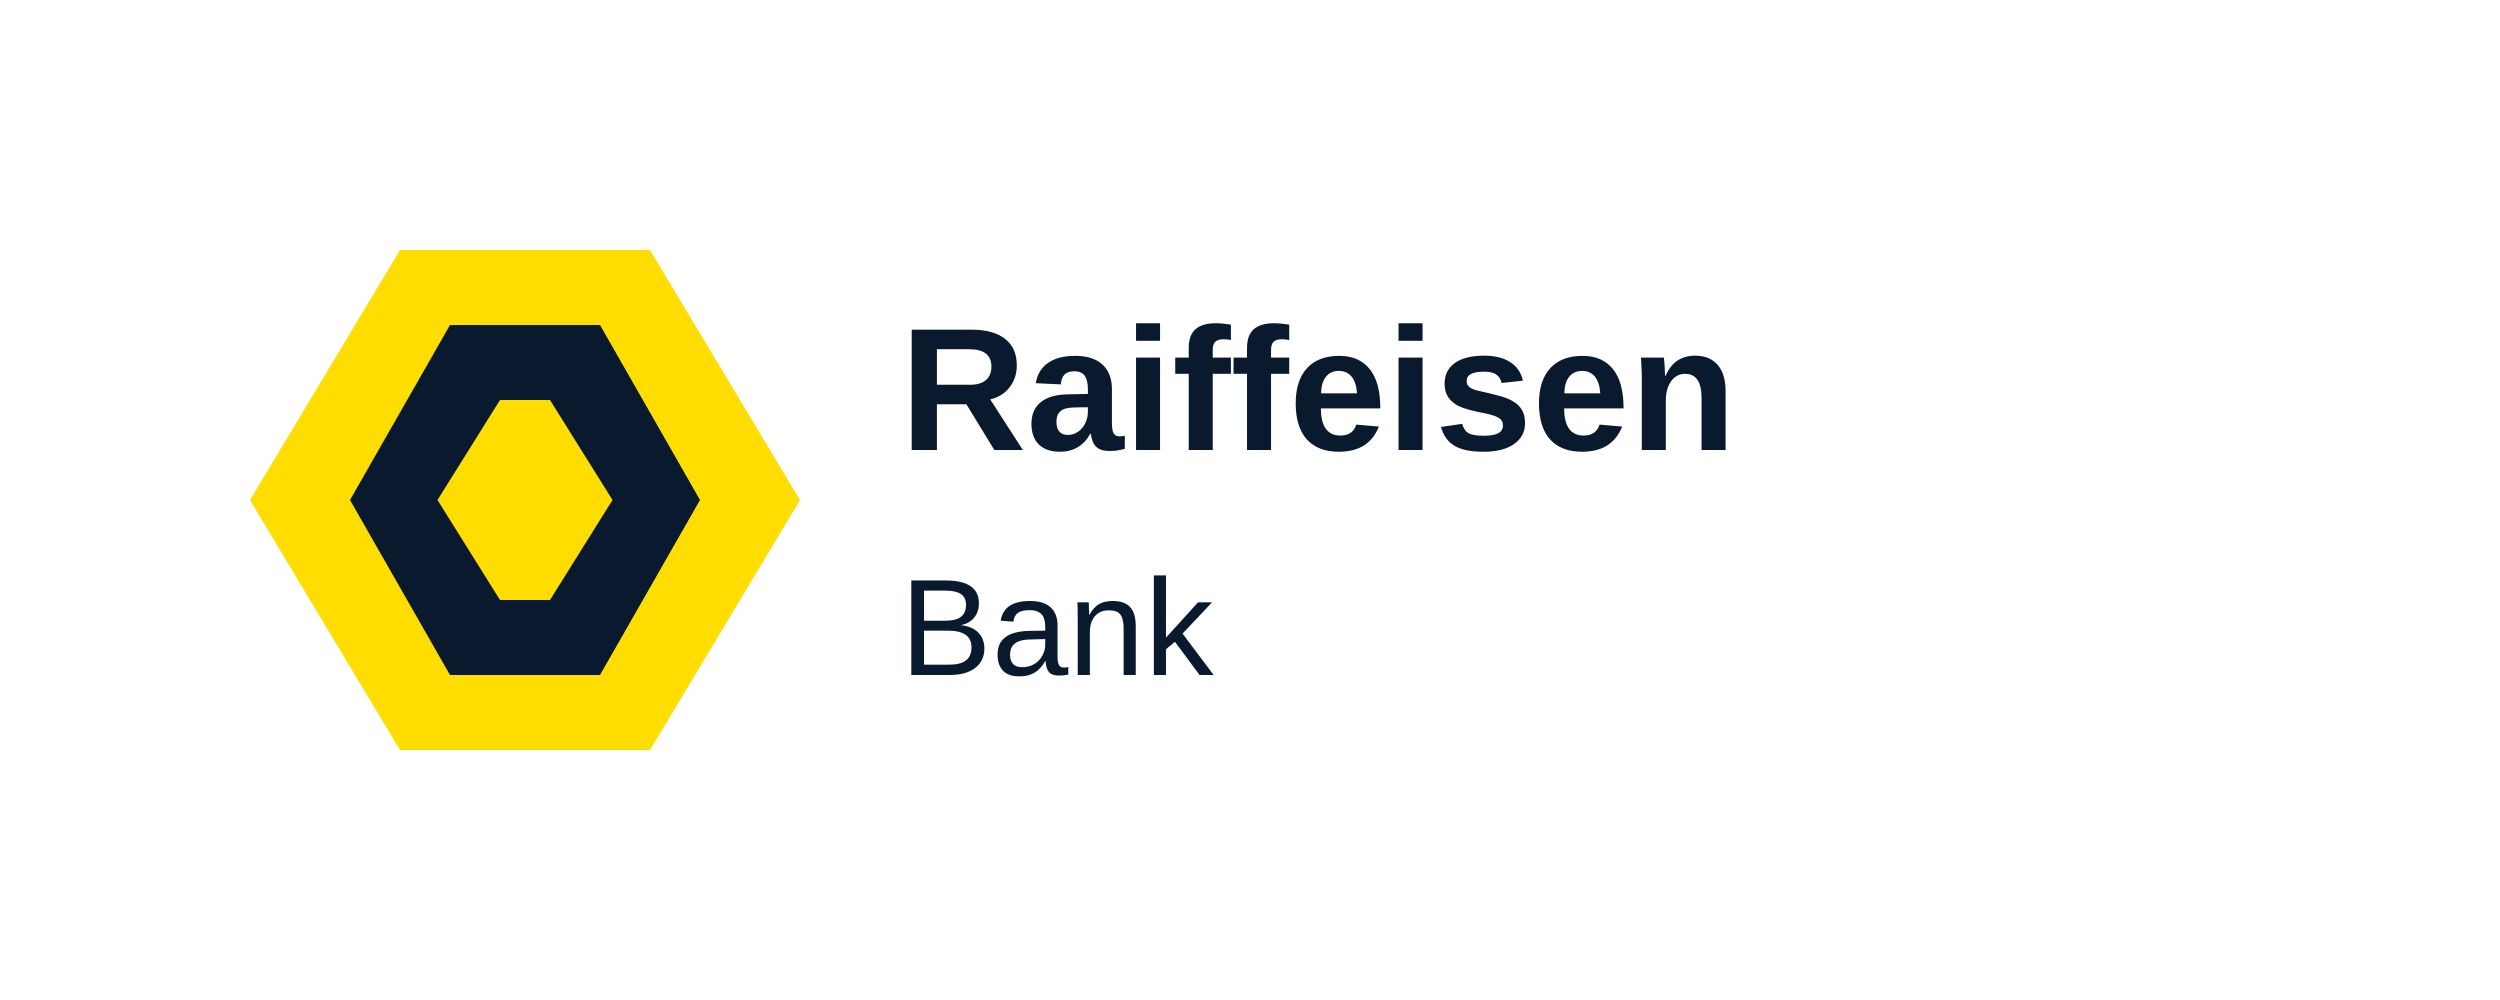
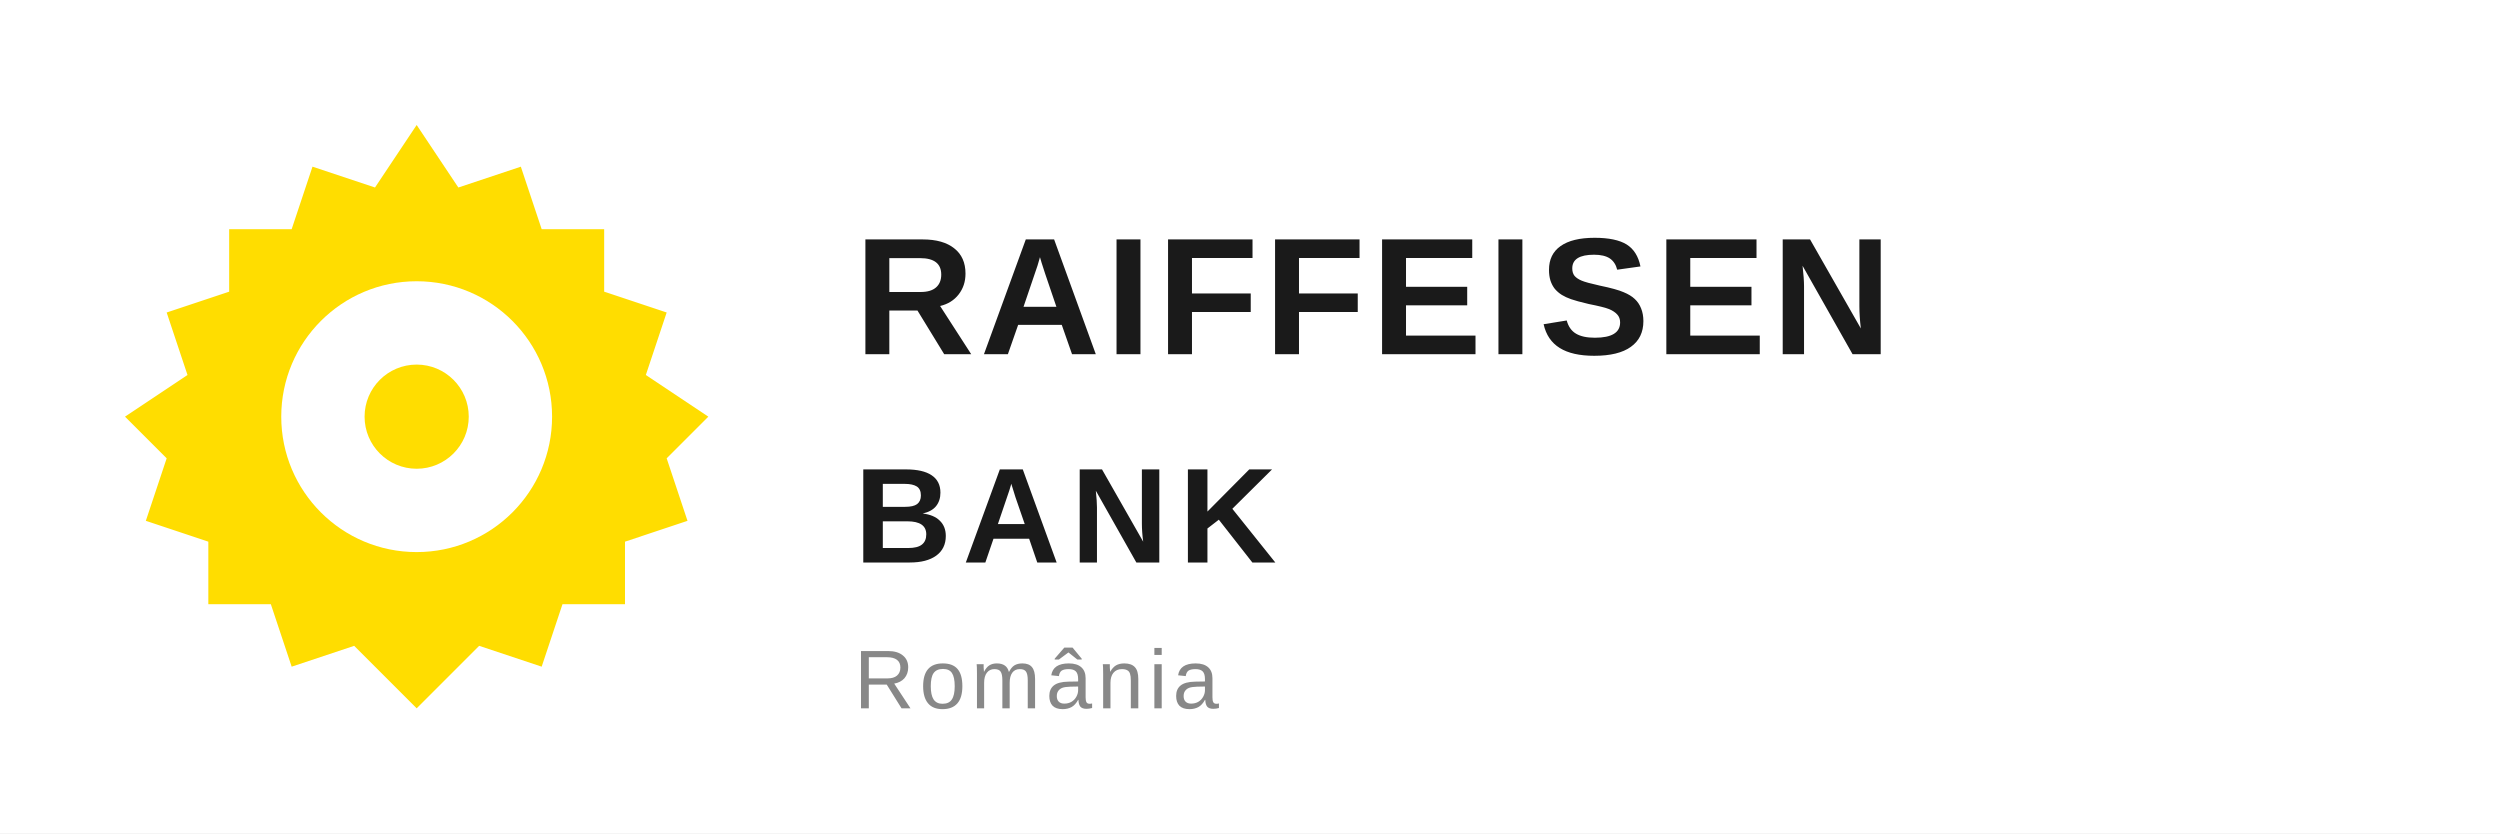
- <svg xmlns="http://www.w3.org/2000/svg" viewBox="0 0 200 80">
-   <rect width="200" height="80" fill="white" />
-   <polygon points="20,40 32,20 52,20 64,40 52,60 32,60" fill="#FFDD00" />
-   <polygon points="28,40 36,26 48,26 56,40 48,54 36,54" fill="#0A1A2E" />
-   <polygon points="35,40 40,32 44,32 49,40 44,48 40,48" fill="#FFDD00" />
-   <text x="72" y="36" font-family="Arial,sans-serif" font-size="14" font-weight="800" fill="#0A1A2E">Raiffeisen</text>
-   <text x="72" y="54" font-family="Arial,sans-serif" font-size="11" font-weight="500" fill="#0A1A2E">Bank</text>
+ <svg xmlns="http://www.w3.org/2000/svg" viewBox="0 0 240 80">
+   <rect width="240" height="80" fill="white" />
+   <g transform="translate(8,8)">
+     <path d="M32,4 L36,10 L42,8 L44,14 L50,14 L50,20 L56,22 L54,28 L60,32 L56,36 L58,42 L52,44 L52,50 L46,50 L44,56 L38,54 L32,60 L26,54 L20,56 L18,50 L12,50 L12,44 L6,42 L8,36 L4,32 L10,28 L8,22 L14,20 L14,14 L20,14 L22,8 L28,10 Z" fill="#FFDD00" />
+     <circle cx="32" cy="32" r="13" fill="white" />
+     <circle cx="32" cy="32" r="5" fill="#FFDD00" />
+   </g>
+   <text x="82" y="34" font-family="'Arial Black', Arial, sans-serif" font-size="16" font-weight="900" fill="#1A1A1A" letter-spacing="0.5">RAIFFEISEN</text>
+   <text x="82" y="54" font-family="Arial, sans-serif" font-size="13" font-weight="700" fill="#1A1A1A" letter-spacing="1">BANK</text>
+   <text x="82" y="68" font-family="Arial, sans-serif" font-size="8" font-weight="400" fill="#888888" letter-spacing="0.5">România</text>
</svg>
